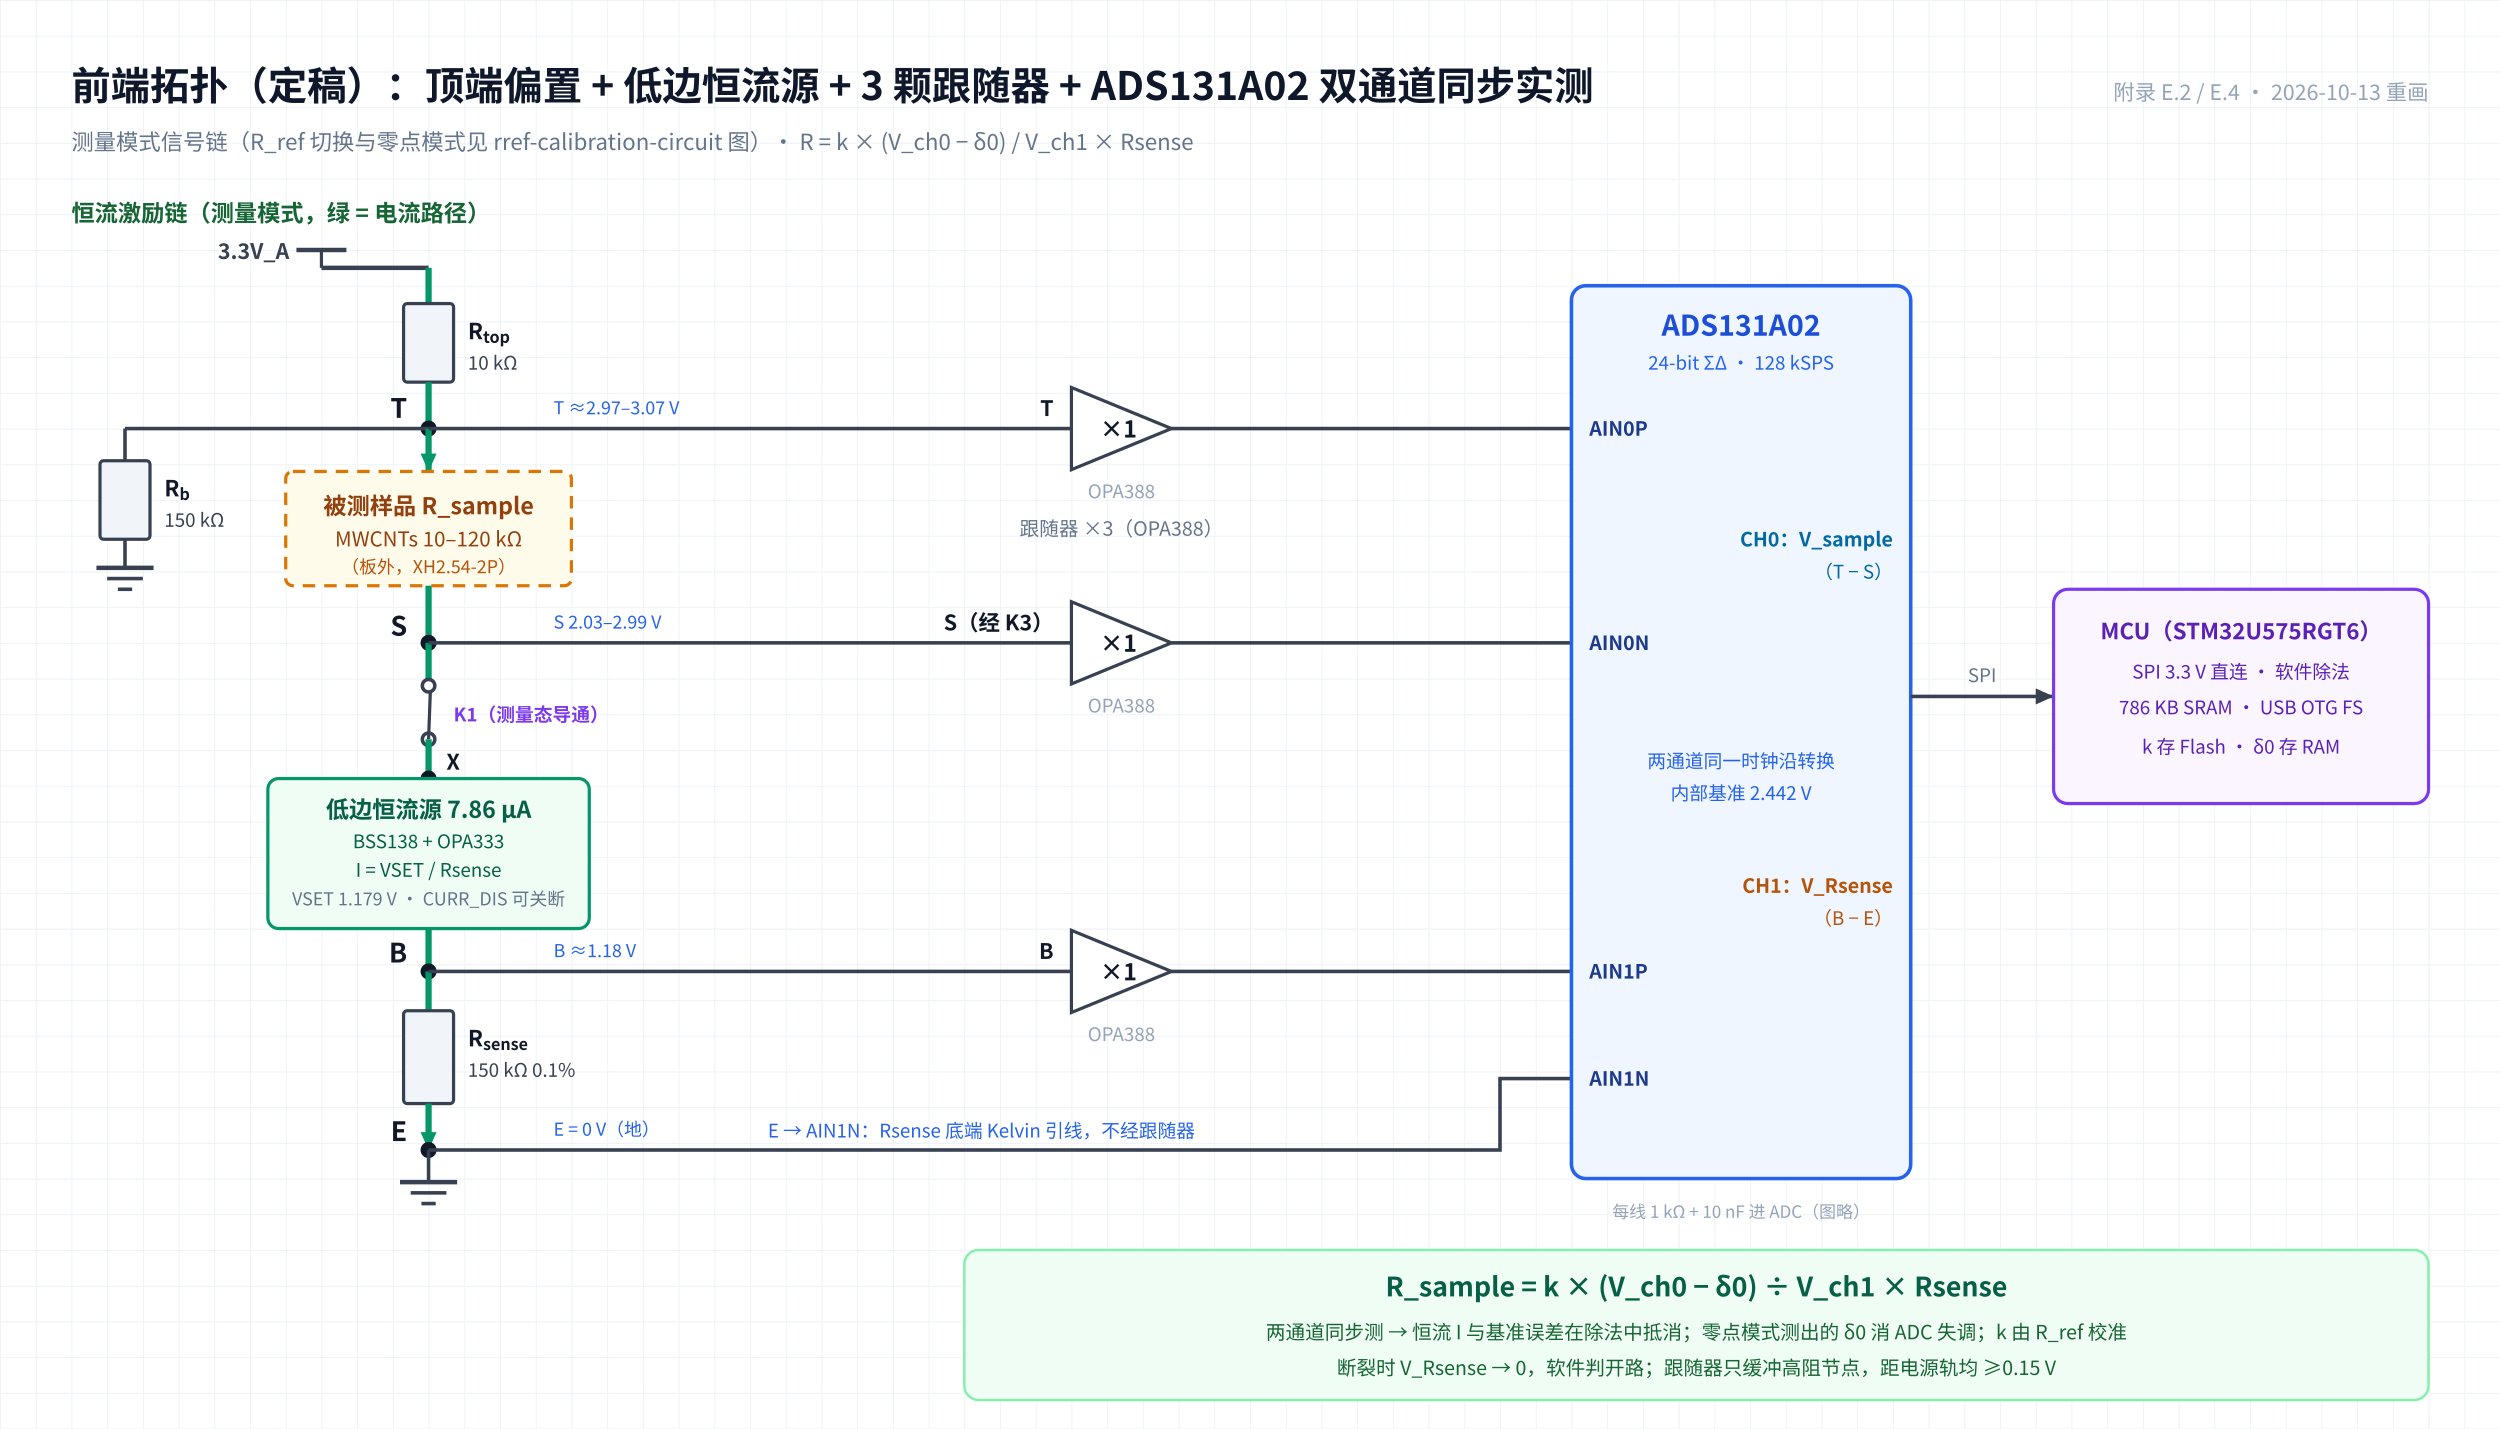
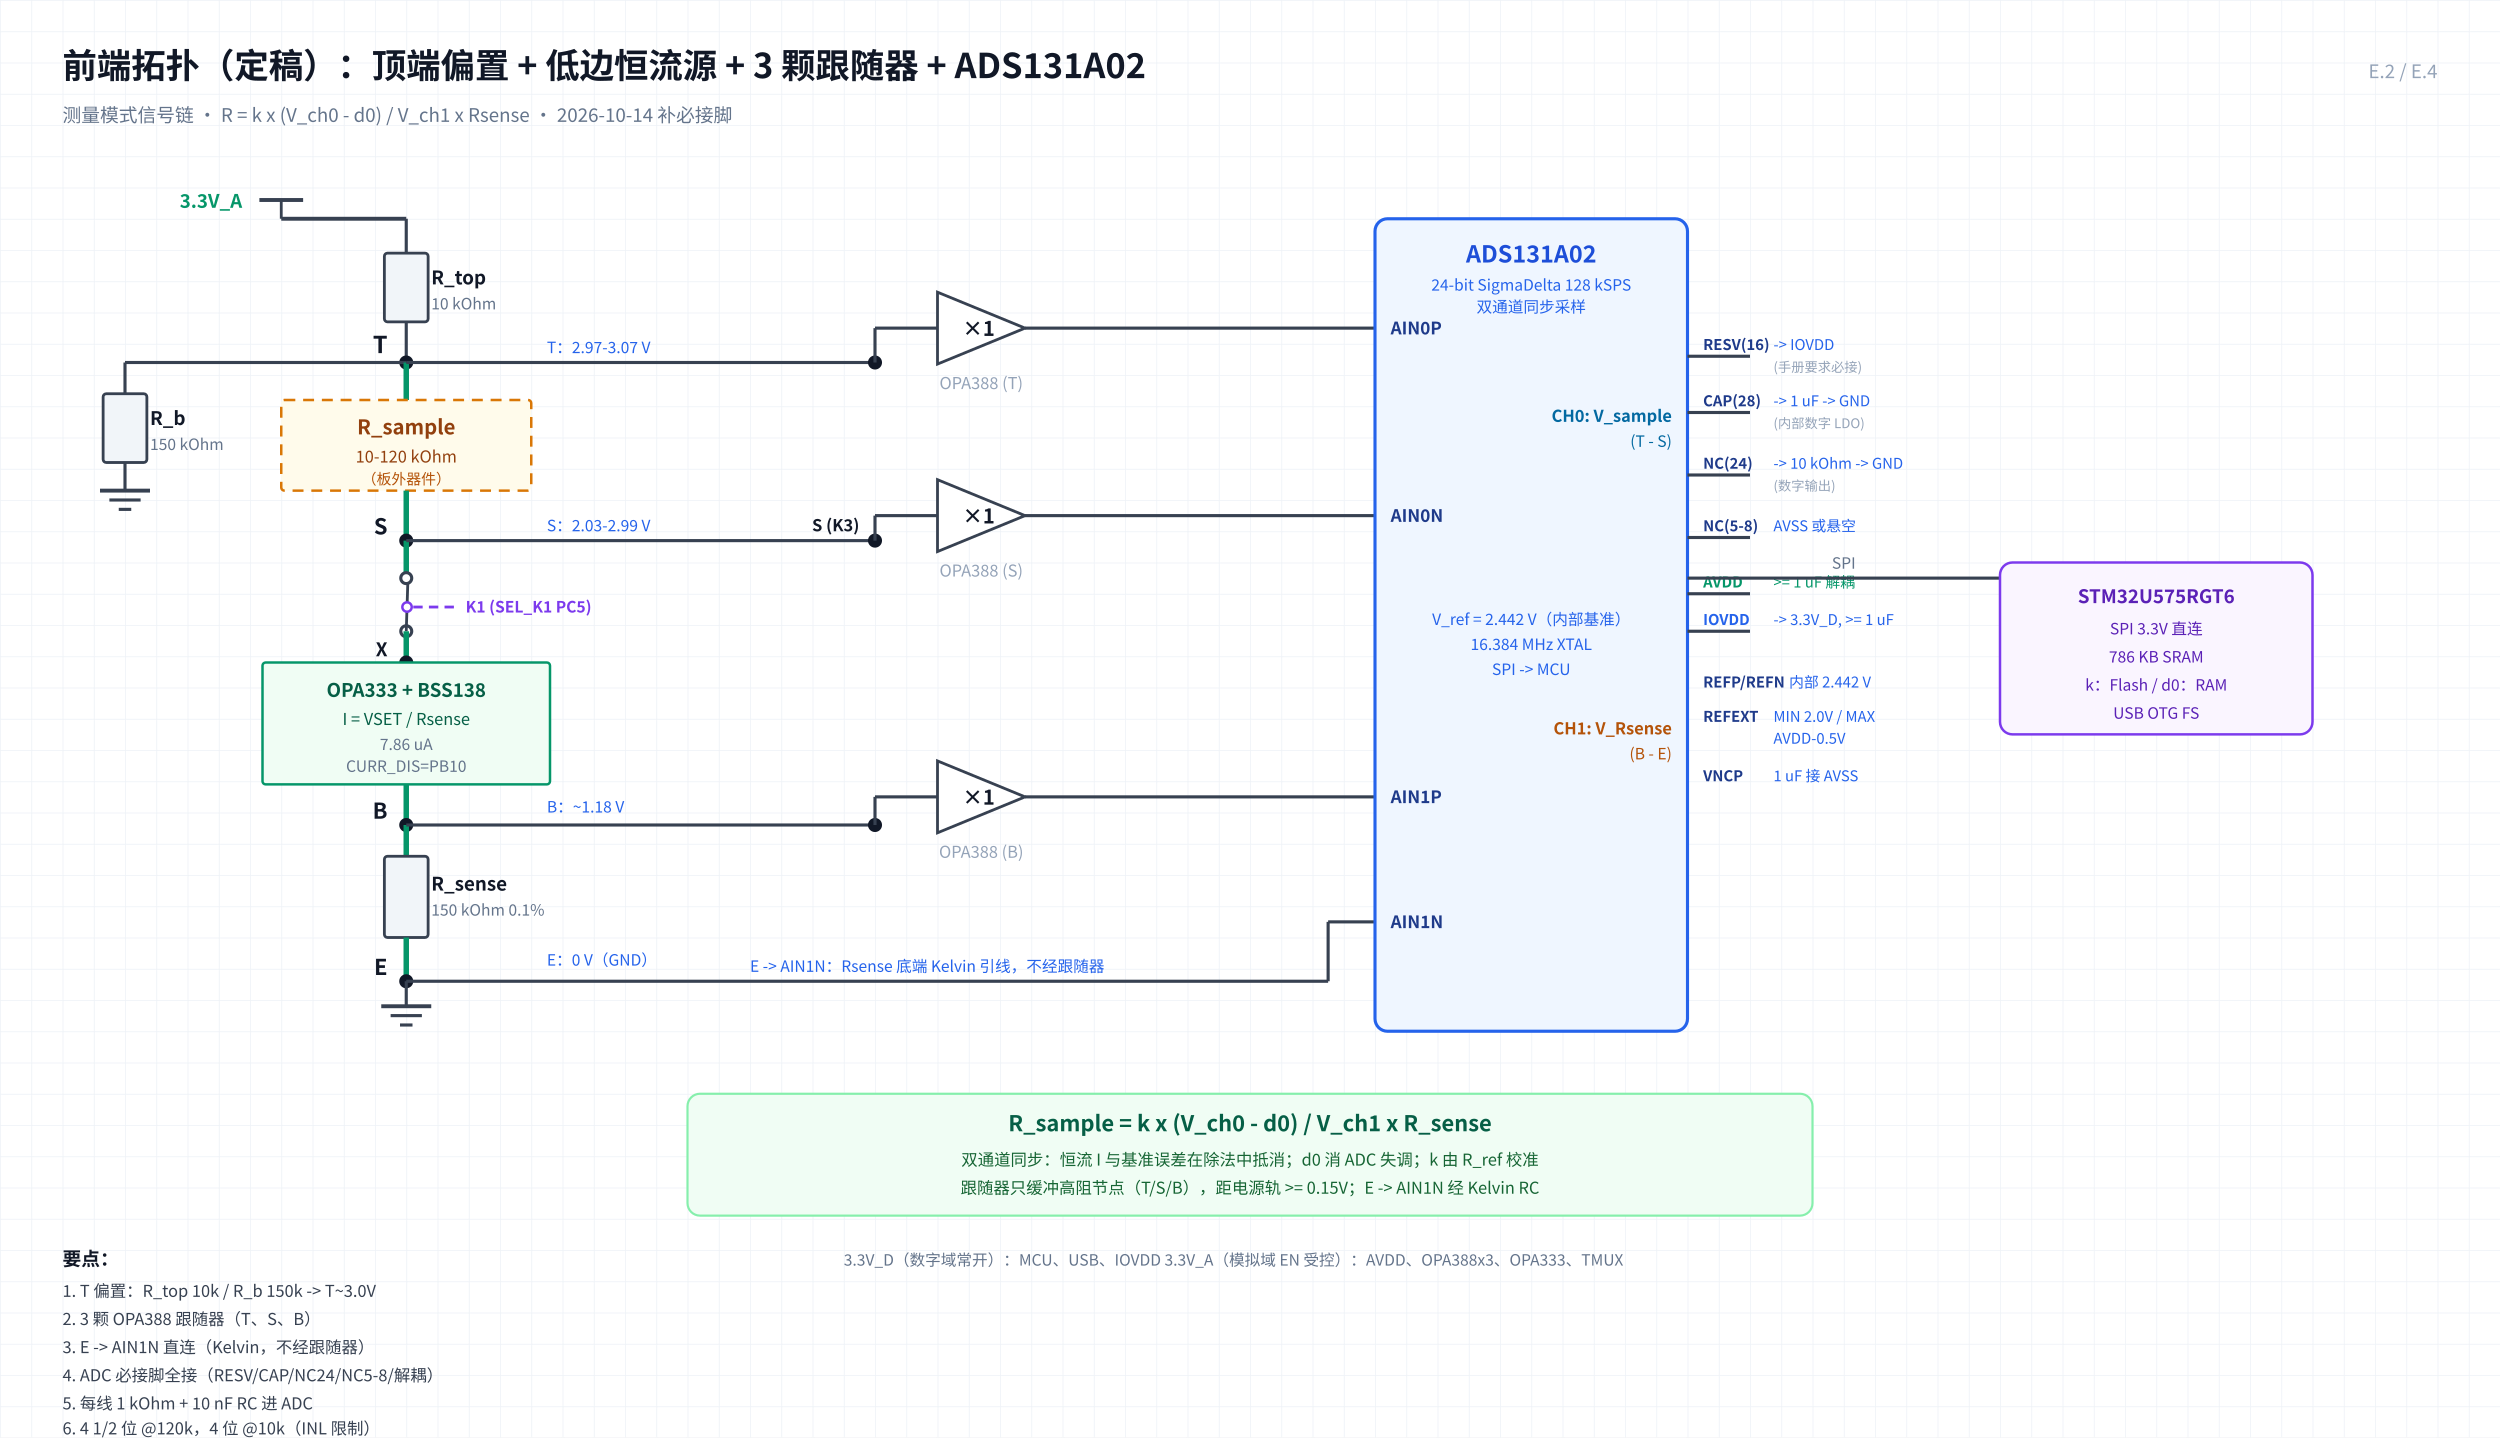
- <svg xmlns="http://www.w3.org/2000/svg" width="1400" height="800" viewBox="0 0 1400 800" font-family="'Noto Sans CJK SC','Noto Sans SC','Source Han Sans SC','PingFang SC','Microsoft YaHei',sans-serif">
+ <svg xmlns="http://www.w3.org/2000/svg" width="1600" height="920" viewBox="0 0 1600 920" font-family="'Noto Sans CJK SC','Noto Sans SC','Source Han Sans SC','PingFang SC','Microsoft YaHei',sans-serif">
  <style>
  .w   { stroke:#374151; stroke-width:2;   fill:none }
  .wr  { stroke:#374151; stroke-width:2.5; fill:none }
  .sym { stroke:#374151; stroke-width:1.8; fill:none; stroke-linejoin:round }
  .p   { stroke:#7c3aed; stroke-width:1.8; fill:none; stroke-dasharray:6,4 }
  .gw  { stroke:#059669; stroke-width:3.5; fill:none }
  .ow  { stroke:#ea580c; stroke-width:3.5; fill:none }
  .gd  { stroke:#9ca3af; stroke-width:2;   fill:none; stroke-dasharray:5,4 }
</style>
  <defs>
    <pattern id="grid" width="20" height="20" patternUnits="userSpaceOnUse">
      <path d="M20,0 L0,0 0,20" fill="none" stroke="#eef2f7" stroke-width="1" />
    </pattern>
    <marker id="arrG" markerUnits="userSpaceOnUse" markerWidth="12" markerHeight="11" refX="10" refY="4.5" orient="auto">
      <path d="M0,0 L10,4.5 L0,9 z" fill="#059669" />
    </marker>
    <marker id="arrO" markerUnits="userSpaceOnUse" markerWidth="12" markerHeight="11" refX="10" refY="4.5" orient="auto">
      <path d="M0,0 L10,4.5 L0,9 z" fill="#ea580c" />
    </marker>
    <marker id="arrB" markerUnits="userSpaceOnUse" markerWidth="12" markerHeight="11" refX="10" refY="4.5" orient="auto">
      <path d="M0,0 L10,4.5 L0,9 z" fill="#2563eb" />
    </marker>
    <marker id="arrK" markerUnits="userSpaceOnUse" markerWidth="12" markerHeight="11" refX="10" refY="4.5" orient="auto">
      <path d="M0,0 L10,4.5 L0,9 z" fill="#374151" />
    </marker>
  </defs>
-   <rect x="0" y="0" width="1400" height="800" fill="#ffffff" />
-   <rect x="0" y="0" width="1400" height="800" fill="url(#grid)" />
-   <text x="40" y="56" font-size="22" font-weight="bold" fill="#0f172a">前端拓扑（定稿）：顶端偏置 + 低边恒流源 + 3 颗跟随器 + ADS131A02 双通道同步实测</text>
-   <text x="40" y="84" font-size="12.5" fill="#64748b">测量模式信号链（R_ref 切换与零点模式见 rref-calibration-circuit 图）· R = k × (V_ch0 − δ0) / V_ch1 × Rsense</text>
-   <text x="1360" y="56" font-size="12" fill="#94a3b8" text-anchor="end">附录 E.2 / E.4 · 2026-10-13 重画</text>
-   <text x="40" y="124" font-size="13" font-weight="bold" fill="#166534">恒流激励链（测量模式，绿 = 电流路径）</text>
-   <line x1="180" y1="150" x2="240" y2="150" class="wr" />
-   <line x1="180" y1="150" x2="180" y2="140" class="sym" />
-   <line x1="166" y1="140" x2="194" y2="140" stroke="#374151" stroke-width="2.5" fill="none" />
-   <text x="162" y="145" font-size="12" font-weight="bold" fill="#374151" text-anchor="end">3.3V_A</text>
-   <line x1="240" y1="150" x2="240" y2="170" class="gw" />
-   <rect x="226" y="170" width="28" height="44" rx="2" fill="#f1f5f9" stroke="#374151" stroke-width="1.8" />
-   <text x="262" y="190" font-size="12.5" font-weight="bold" fill="#111827">R<tspan font-size="9.0" dy="2">top</tspan>
-   </text>
-   <text x="262" y="207" font-size="10.5" fill="#374151">10 kΩ</text>
-   <line x1="240" y1="214" x2="240" y2="240" class="gw" />
-   <circle cx="240" cy="240" r="4.5" fill="#111827" />
-   <text x="228" y="234" font-size="15" font-weight="bold" fill="#111827" text-anchor="end">T</text>
-   <line x1="240" y1="240" x2="70" y2="240" class="w" />
-   <line x1="70" y1="240" x2="70" y2="258" class="w" />
-   <rect x="56" y="258" width="28" height="44" rx="2" fill="#f1f5f9" stroke="#374151" stroke-width="1.8" />
-   <text x="92" y="278" font-size="12.5" font-weight="bold" fill="#111827">R<tspan font-size="9.0" dy="2">b</tspan>
-   </text>
-   <text x="92" y="295" font-size="10.5" fill="#374151">150 kΩ</text>
-   <line x1="70" y1="302" x2="70" y2="318" class="w" />
-   <line x1="54" y1="318" x2="86" y2="318" stroke="#374151" stroke-width="2.5" fill="none" />
-   <line x1="60" y1="324" x2="80" y2="324" stroke="#374151" stroke-width="2" fill="none" />
-   <line x1="66" y1="330" x2="74" y2="330" stroke="#374151" stroke-width="2" fill="none" />
-   <line x1="240" y1="240" x2="240" y2="264" class="gw" marker-end="url(#arrG)" />
-   <rect x="160" y="264" width="160" height="64" rx="4" fill="#fffbeb" stroke="#d97706" stroke-width="1.8" stroke-dasharray="7,5" />
-   <text x="240" y="288" font-size="13" font-weight="bold" fill="#92400e" text-anchor="middle">被测样品 R_sample</text>
-   <text x="240" y="306" font-size="11.5" fill="#92400e" text-anchor="middle">MWCNTs 10–120 kΩ</text>
-   <text x="240" y="321" font-size="10" fill="#b45309" text-anchor="middle">（板外，XH2.54-2P）</text>
-   <line x1="240" y1="328" x2="240" y2="360" class="gw" />
-   <circle cx="240" cy="360" r="4.5" fill="#111827" />
-   <text x="228" y="356" font-size="15" font-weight="bold" fill="#111827" text-anchor="end">S</text>
-   <line x1="240" y1="360" x2="240" y2="384" class="gw" />
-   <circle cx="240" cy="384" r="3.5" fill="#ffffff" stroke="#374151" stroke-width="2" />
-   <circle cx="240" cy="414" r="3.5" fill="#ffffff" stroke="#374151" stroke-width="2" />
-   <line x1="240" y1="414" x2="241" y2="387" class="sym" />
-   <text x="254" y="404" font-size="10.5" font-weight="bold" fill="#7c3aed">K1（测量态导通）</text>
-   <line x1="240" y1="414" x2="240" y2="436" class="gw" />
-   <circle cx="240" cy="436" r="4.5" fill="#111827" />
-   <text x="250" y="431" font-size="12" font-weight="bold" fill="#111827">X</text>
-   <rect x="150" y="436" width="180" height="84" rx="6" fill="#f0fdf4" stroke="#059669" stroke-width="1.8" />
-   <text x="240" y="458" font-size="13" font-weight="bold" fill="#065f46" text-anchor="middle">低边恒流源 7.86 µA</text>
-   <text x="240" y="475" font-size="10.5" fill="#065f46" text-anchor="middle">BSS138 + OPA333</text>
-   <text x="240" y="491" font-size="10.5" fill="#065f46" text-anchor="middle">I = VSET / Rsense</text>
-   <text x="240" y="507" font-size="10" fill="#64748b" text-anchor="middle">VSET 1.179 V · CURR_DIS 可关断</text>
-   <line x1="240" y1="520" x2="240" y2="544" class="gw" />
-   <circle cx="240" cy="544" r="4.5" fill="#111827" />
-   <text x="228" y="539" font-size="15" font-weight="bold" fill="#111827" text-anchor="end">B</text>
-   <line x1="240" y1="544" x2="240" y2="566" class="gw" />
-   <rect x="226" y="566" width="28" height="52" rx="2" fill="#f1f5f9" stroke="#374151" stroke-width="1.8" />
-   <text x="262" y="586" font-size="12.5" font-weight="bold" fill="#111827">R<tspan font-size="9.0" dy="2">sense</tspan>
-   </text>
-   <text x="262" y="603" font-size="10.5" fill="#374151">150 kΩ 0.1%</text>
-   <line x1="240" y1="618" x2="240" y2="644" class="gw" marker-end="url(#arrG)" />
-   <circle cx="240" cy="644" r="4.5" fill="#111827" />
-   <text x="228" y="639" font-size="15" font-weight="bold" fill="#111827" text-anchor="end">E</text>
-   <line x1="240" y1="644" x2="240" y2="662" class="w" />
-   <line x1="224" y1="662" x2="256" y2="662" stroke="#374151" stroke-width="2.5" fill="none" />
-   <line x1="230" y1="668" x2="250" y2="668" stroke="#374151" stroke-width="2" fill="none" />
-   <line x1="236" y1="674" x2="244" y2="674" stroke="#374151" stroke-width="2" fill="none" />
-   <text x="310" y="232" font-size="10" fill="#2563eb">T ≈2.97–3.07 V</text>
-   <text x="310" y="352" font-size="10" fill="#2563eb">S 2.03–2.99 V</text>
-   <text x="310" y="536" font-size="10" fill="#2563eb">B ≈1.18 V</text>
-   <text x="310" y="636" font-size="10" fill="#2563eb">E = 0 V（地）</text>
-   <line x1="240" y1="240" x2="600" y2="240" class="w" />
-   <polygon points="600,217 600,263 656,240" fill="#ffffff" stroke="#374151" stroke-width="1.8" />
-   <text x="616" y="245" font-size="13" font-weight="bold" fill="#111827">×1</text>
-   <text x="628" y="279" font-size="10.5" fill="#94a3b8" text-anchor="middle">OPA388</text>
-   <line x1="656" y1="240" x2="880" y2="240" class="w" />
-   <line x1="240" y1="360" x2="600" y2="360" class="w" />
-   <polygon points="600,337 600,383 656,360" fill="#ffffff" stroke="#374151" stroke-width="1.8" />
-   <text x="616" y="365" font-size="13" font-weight="bold" fill="#111827">×1</text>
-   <text x="628" y="399" font-size="10.5" fill="#94a3b8" text-anchor="middle">OPA388</text>
-   <line x1="656" y1="360" x2="880" y2="360" class="w" />
-   <line x1="240" y1="544" x2="600" y2="544" class="w" />
-   <polygon points="600,521 600,567 656,544" fill="#ffffff" stroke="#374151" stroke-width="1.8" />
-   <text x="616" y="549" font-size="13" font-weight="bold" fill="#111827">×1</text>
-   <text x="628" y="583" font-size="10.5" fill="#94a3b8" text-anchor="middle">OPA388</text>
-   <line x1="656" y1="544" x2="880" y2="544" class="w" />
-   <text x="590" y="233" font-size="12" font-weight="bold" fill="#111827" text-anchor="end">T</text>
-   <text x="590" y="353" font-size="12" font-weight="bold" fill="#111827" text-anchor="end">S（经 K3）</text>
-   <text x="590" y="537" font-size="12" font-weight="bold" fill="#111827" text-anchor="end">B</text>
-   <polyline points="240,644 840,644 840,604 880,604" class="w" />
-   <text x="430" y="637" font-size="10.5" fill="#2563eb">E → AIN1N：Rsense 底端 Kelvin 引线，不经跟随器</text>
-   <text x="628" y="300" font-size="11" fill="#64748b" text-anchor="middle">跟随器 ×3（OPA388）</text>
-   <rect x="880" y="160" width="190" height="500" rx="8" fill="#eff6ff" stroke="#2563eb" stroke-width="2" />
-   <text x="975" y="188" font-size="16" font-weight="bold" fill="#1d4ed8" text-anchor="middle">ADS131A02</text>
-   <text x="975" y="207" font-size="10.5" fill="#2563eb" text-anchor="middle">24-bit ΣΔ · 128 kSPS</text>
-   <text x="890" y="244" font-size="11" font-weight="bold" fill="#1e3a8a">AIN0P</text>
-   <text x="890" y="364" font-size="11" font-weight="bold" fill="#1e3a8a">AIN0N</text>
-   <text x="890" y="548" font-size="11" font-weight="bold" fill="#1e3a8a">AIN1P</text>
-   <text x="890" y="608" font-size="11" font-weight="bold" fill="#1e3a8a">AIN1N</text>
-   <text x="1060" y="306" font-size="11" font-weight="bold" fill="#0369a1" text-anchor="end">CH0：V_sample</text>
-   <text x="1060" y="324" font-size="10.5" fill="#0369a1" text-anchor="end">（T − S）</text>
-   <text x="1060" y="500" font-size="11" font-weight="bold" fill="#b45309" text-anchor="end">CH1：V_Rsense</text>
-   <text x="1060" y="518" font-size="10.5" fill="#b45309" text-anchor="end">（B − E）</text>
-   <text x="975" y="430" font-size="10.5" fill="#2563eb" text-anchor="middle">两通道同一时钟沿转换</text>
-   <text x="975" y="448" font-size="10.5" fill="#2563eb" text-anchor="middle">内部基准 2.442 V</text>
-   <text x="975" y="682" font-size="9.5" fill="#94a3b8" text-anchor="middle">每线 1 kΩ + 10 nF 进 ADC（图略）</text>
-   <line x1="1070" y1="390" x2="1150" y2="390" class="w" marker-end="url(#arrK)" />
-   <text x="1110" y="382" font-size="10.5" fill="#64748b" text-anchor="middle">SPI</text>
-   <rect x="1150" y="330" width="210" height="120" rx="8" fill="#faf5ff" stroke="#7c3aed" stroke-width="1.8" />
-   <text x="1255" y="358" font-size="12.5" font-weight="bold" fill="#5b21b6" text-anchor="middle">MCU（STM32U575RGT6）</text>
-   <text x="1255" y="380" font-size="10.5" fill="#5b21b6" text-anchor="middle">SPI 3.3 V 直连 · 软件除法</text>
-   <text x="1255" y="400" font-size="10.5" fill="#5b21b6" text-anchor="middle">786 KB SRAM · USB OTG FS</text>
-   <text x="1255" y="422" font-size="10.5" fill="#5b21b6" text-anchor="middle">k 存 Flash · δ0 存 RAM</text>
-   <rect x="540" y="700" width="820" height="84" rx="8" fill="#f0fdf4" stroke="#86efac" stroke-width="1.4" />
-   <text x="950" y="726" font-size="15" font-weight="bold" fill="#065f46" text-anchor="middle">R_sample = k × (V_ch0 − δ0) ÷ V_ch1 × Rsense</text>
-   <text x="950" y="750" font-size="11" fill="#166534" text-anchor="middle">两通道同步测 → 恒流 I 与基准误差在除法中抵消；零点模式测出的 δ0 消 ADC 失调；k 由 R_ref 校准</text>
-   <text x="950" y="770" font-size="11" fill="#166534" text-anchor="middle">断裂时 V_Rsense → 0，软件判开路；跟随器只缓冲高阻节点，距电源轨均 ≥0.15 V</text>
+   <rect x="0" y="0" width="1600" height="920" fill="#ffffff" />
+   <rect x="0" y="0" width="1600" height="920" fill="url(#grid)" />
+   <text x="40" y="50" font-size="22" font-weight="bold" fill="#111827">前端拓扑（定稿）：顶端偏置 + 低边恒流源 + 3 颗跟随器 + ADS131A02</text>
+   <text x="40" y="78" font-size="12" fill="#64748b">测量模式信号链 · R = k x (V_ch0 - d0) / V_ch1 x Rsense · 2026-10-14 补必接脚</text>
+   <text x="1560" y="50" font-size="12" fill="#94a3b8" text-anchor="end">E.2 / E.4</text>
+   <line x1="180" y1="140" x2="260" y2="140" class="wr" />
+   <line x1="180" y1="140" x2="180" y2="128" class="sym" />
+   <line x1="166" y1="128" x2="194" y2="128" stroke="#374151" stroke-width="2.5" fill="none" />
+   <text x="155" y="133" font-size="12" font-weight="bold" fill="#059669" text-anchor="end">3.3V_A</text>
+   <line x1="260" y1="140" x2="260" y2="162" class="w" />
+   <rect x="246" y="162" width="28" height="44" rx="2" fill="#f1f5f9" stroke="#374151" stroke-width="1.8" />
+   <text x="276" y="182" font-size="12" font-weight="bold" fill="#111827">R_top</text>
+   <text x="276" y="198" font-size="10" fill="#64748b">10 kOhm</text>
+   <line x1="260" y1="206" x2="260" y2="232" class="w" />
+   <circle cx="260" cy="232" r="4.5" fill="#111827" />
+   <text x="248" y="226" font-size="15" font-weight="bold" fill="#111827" text-anchor="end">T</text>
+   <line x1="260" y1="232" x2="80" y2="232" class="w" />
+   <line x1="80" y1="232" x2="80" y2="252" class="w" />
+   <rect x="66" y="252" width="28" height="44" rx="2" fill="#f1f5f9" stroke="#374151" stroke-width="1.8" />
+   <text x="96" y="272" font-size="12" font-weight="bold" fill="#111827">R_b</text>
+   <text x="96" y="288" font-size="10" fill="#64748b">150 kOhm</text>
+   <line x1="80" y1="296" x2="80" y2="314" class="w" />
+   <line x1="64" y1="314" x2="96" y2="314" stroke="#374151" stroke-width="2.5" fill="none" />
+   <line x1="70" y1="320" x2="90" y2="320" stroke="#374151" stroke-width="2" fill="none" />
+   <line x1="76" y1="326" x2="84" y2="326" stroke="#374151" stroke-width="2" fill="none" />
+   <line x1="260" y1="232" x2="260" y2="256" class="gw" />
+   <rect x="180" y="256" width="160" height="58" rx="2" fill="#fffbeb" stroke="#d97706" stroke-width="1.6" stroke-dasharray="7,5" />
+   <text x="260" y="278" font-size="13" font-weight="bold" fill="#92400e" text-anchor="middle">R_sample</text>
+   <text x="260" y="296" font-size="10.5" fill="#92400e" text-anchor="middle">10-120 kOhm</text>
+   <text x="260" y="310" font-size="9.5" fill="#b45309" text-anchor="middle">（板外器件）</text>
+   <line x1="260" y1="314" x2="260" y2="346" class="gw" />
+   <circle cx="260" cy="346" r="4.5" fill="#111827" />
+   <text x="248" y="342" font-size="14" font-weight="bold" fill="#111827" text-anchor="end">S</text>
+   <line x1="260" y1="346" x2="260" y2="370" class="gw" />
+   <circle cx="260" cy="370" r="3.5" fill="#ffffff" stroke="#374151" stroke-width="2" />
+   <circle cx="260" cy="404" r="3.5" fill="#ffffff" stroke="#374151" stroke-width="2" />
+   <line x1="260" y1="404" x2="261" y2="373" class="sym" />
+   <line x1="290.5" y1="388.5" x2="260.5" y2="388.5" class="p" />
+   <circle cx="260.5" cy="388.5" r="3" fill="#ffffff" stroke="#7c3aed" stroke-width="1.6" />
+   <text x="298" y="392" font-size="10" font-weight="bold" fill="#7c3aed">K1 (SEL_K1 PC5)</text>
+   <line x1="260" y1="404" x2="260" y2="424" class="gw" />
+   <circle cx="260" cy="424" r="4.5" fill="#111827" />
+   <text x="248" y="420" font-size="12" font-weight="bold" fill="#111827" text-anchor="end">X</text>
+   <rect x="168" y="424" width="184" height="78" rx="2" fill="#f0fdf4" stroke="#059669" stroke-width="1.6" />
+   <text x="260" y="446" font-size="12" font-weight="bold" fill="#065f46" text-anchor="middle">OPA333 + BSS138</text>
+   <text x="260" y="464" font-size="10.5" fill="#065f46" text-anchor="middle">I = VSET / Rsense</text>
+   <text x="260" y="480" font-size="10" fill="#64748b" text-anchor="middle">7.86 uA</text>
+   <text x="260" y="494" font-size="10" fill="#64748b" text-anchor="middle">CURR_DIS=PB10</text>
+   <line x1="260" y1="502" x2="260" y2="528" class="gw" />
+   <circle cx="260" cy="528" r="4.5" fill="#111827" />
+   <text x="248" y="524" font-size="14" font-weight="bold" fill="#111827" text-anchor="end">B</text>
+   <line x1="260" y1="528" x2="260" y2="548" class="gw" />
+   <rect x="246" y="548" width="28" height="52" rx="2" fill="#f1f5f9" stroke="#374151" stroke-width="1.8" />
+   <text x="276" y="570" font-size="12" font-weight="bold" fill="#111827">R_sense</text>
+   <text x="276" y="586" font-size="10" fill="#64748b">150 kOhm 0.1%</text>
+   <line x1="260" y1="600" x2="260" y2="628" class="gw" />
+   <circle cx="260" cy="628" r="4.5" fill="#111827" />
+   <text x="248" y="624" font-size="14" font-weight="bold" fill="#111827" text-anchor="end">E</text>
+   <line x1="244" y1="644" x2="276" y2="644" stroke="#374151" stroke-width="2.5" fill="none" />
+   <line x1="250" y1="650" x2="270" y2="650" stroke="#374151" stroke-width="2" fill="none" />
+   <line x1="256" y1="656" x2="264" y2="656" stroke="#374151" stroke-width="2" fill="none" />
+   <line x1="260" y1="628" x2="260" y2="644" class="w" />
+   <text x="350" y="226" font-size="10" fill="#2563eb">T：2.97-3.07 V</text>
+   <text x="350" y="340" font-size="10" fill="#2563eb">S：2.03-2.99 V</text>
+   <text x="350" y="520" font-size="10" fill="#2563eb">B：~1.18 V</text>
+   <text x="350" y="618" font-size="10" fill="#2563eb">E：0 V（GND）</text>
+   <line x1="260" y1="232" x2="560" y2="232" class="w" />
+   <circle cx="560" cy="232" r="4.5" fill="#111827" />
+   <line x1="560" y1="232" x2="560" y2="210" class="w" />
+   <line x1="560" y1="210" x2="600" y2="210" class="w" />
+   <polygon points="600,187 600,233 656,210" fill="#ffffff" stroke="#374151" stroke-width="1.8" />
+   <text x="616" y="215" font-size="13" font-weight="bold" fill="#111827">×1</text>
+   <text x="628" y="249" font-size="10.5" fill="#94a3b8" text-anchor="middle">OPA388 (T)</text>
+   <line x1="656" y1="210" x2="880" y2="210" class="w" />
+   <line x1="260" y1="346" x2="560" y2="346" class="w" />
+   <circle cx="560" cy="346" r="4.5" fill="#111827" />
+   <text x="550" y="340" font-size="10.5" font-weight="bold" fill="#111827" text-anchor="end">S (K3)</text>
+   <line x1="560" y1="346" x2="560" y2="330" class="w" />
+   <line x1="560" y1="330" x2="600" y2="330" class="w" />
+   <polygon points="600,307 600,353 656,330" fill="#ffffff" stroke="#374151" stroke-width="1.8" />
+   <text x="616" y="335" font-size="13" font-weight="bold" fill="#111827">×1</text>
+   <text x="628" y="369" font-size="10.5" fill="#94a3b8" text-anchor="middle">OPA388 (S)</text>
+   <line x1="656" y1="330" x2="880" y2="330" class="w" />
+   <line x1="260" y1="528" x2="560" y2="528" class="w" />
+   <circle cx="560" cy="528" r="4.5" fill="#111827" />
+   <line x1="560" y1="528" x2="560" y2="510" class="w" />
+   <line x1="560" y1="510" x2="600" y2="510" class="w" />
+   <polygon points="600,487 600,533 656,510" fill="#ffffff" stroke="#374151" stroke-width="1.8" />
+   <text x="616" y="515" font-size="13" font-weight="bold" fill="#111827">×1</text>
+   <text x="628" y="549" font-size="10.5" fill="#94a3b8" text-anchor="middle">OPA388 (B)</text>
+   <line x1="656" y1="510" x2="880" y2="510" class="w" />
+   <line x1="260" y1="628" x2="850" y2="628" class="w" />
+   <line x1="850" y1="628" x2="850" y2="590" class="w" />
+   <line x1="850" y1="590" x2="880" y2="590" class="w" />
+   <text x="480" y="622" font-size="10" fill="#2563eb">E -&gt; AIN1N：Rsense 底端 Kelvin 引线，不经跟随器</text>
+   <rect x="880" y="140" width="200" height="520" rx="8" fill="#eff6ff" stroke="#2563eb" stroke-width="2" />
+   <text x="980" y="168" font-size="15" font-weight="bold" fill="#1d4ed8" text-anchor="middle">ADS131A02</text>
+   <text x="980" y="186" font-size="10" fill="#2563eb" text-anchor="middle">24-bit SigmaDelta  128 kSPS</text>
+   <text x="980" y="200" font-size="10" fill="#2563eb" text-anchor="middle">双通道同步采样</text>
+   <text x="890" y="214" font-size="11" font-weight="bold" fill="#1e3a8a">AIN0P</text>
+   <text x="890" y="334" font-size="11" font-weight="bold" fill="#1e3a8a">AIN0N</text>
+   <text x="890" y="514" font-size="11" font-weight="bold" fill="#1e3a8a">AIN1P</text>
+   <text x="890" y="594" font-size="11" font-weight="bold" fill="#1e3a8a">AIN1N</text>
+   <text x="1070" y="270" font-size="10.5" font-weight="bold" fill="#0369a1" text-anchor="end">CH0: V_sample</text>
+   <text x="1070" y="286" font-size="10" fill="#0369a1" text-anchor="end">(T - S)</text>
+   <text x="1070" y="470" font-size="10.5" font-weight="bold" fill="#b45309" text-anchor="end">CH1: V_Rsense</text>
+   <text x="1070" y="486" font-size="10" fill="#b45309" text-anchor="end">(B - E)</text>
+   <text x="980" y="400" font-size="10" fill="#2563eb" text-anchor="middle">V_ref = 2.442 V（内部基准）</text>
+   <text x="980" y="416" font-size="10" fill="#2563eb" text-anchor="middle">16.384 MHz XTAL</text>
+   <text x="980" y="432" font-size="10" fill="#2563eb" text-anchor="middle">SPI -&gt; MCU</text>
+   <text x="1090" y="224" font-size="9.5" font-weight="bold" fill="#1e3a8a">RESV(16)</text>
+   <line x1="1080" y1="228" x2="1120" y2="228" class="w" />
+   <text x="1135" y="224" font-size="9.5" fill="#2563eb">-&gt; IOVDD</text>
+   <text x="1135" y="238" font-size="8.5" fill="#94a3b8">(手册要求必接)</text>
+   <text x="1090" y="260" font-size="9.5" font-weight="bold" fill="#1e3a8a">CAP(28)</text>
+   <line x1="1080" y1="264" x2="1120" y2="264" class="w" />
+   <text x="1135" y="260" font-size="9.5" fill="#2563eb">-&gt; 1 uF -&gt; GND</text>
+   <text x="1135" y="274" font-size="8.5" fill="#94a3b8">(内部数字 LDO)</text>
+   <text x="1090" y="300" font-size="9.5" font-weight="bold" fill="#1e3a8a">NC(24)</text>
+   <line x1="1080" y1="304" x2="1120" y2="304" class="w" />
+   <text x="1135" y="300" font-size="9.5" fill="#2563eb">-&gt; 10 kOhm -&gt; GND</text>
+   <text x="1135" y="314" font-size="8.5" fill="#94a3b8">(数字输出)</text>
+   <text x="1090" y="340" font-size="9.5" font-weight="bold" fill="#1e3a8a">NC(5-8)</text>
+   <line x1="1080" y1="344" x2="1120" y2="344" class="w" />
+   <text x="1135" y="340" font-size="9.5" fill="#2563eb">AVSS 或悬空</text>
+   <text x="1090" y="376" font-size="9.5" font-weight="bold" fill="#059669">AVDD</text>
+   <line x1="1080" y1="380" x2="1120" y2="380" class="w" />
+   <text x="1135" y="376" font-size="9.5" fill="#059669">&gt;= 1 uF 解耦</text>
+   <text x="1090" y="400" font-size="9.5" font-weight="bold" fill="#2563eb">IOVDD</text>
+   <line x1="1080" y1="404" x2="1120" y2="404" class="w" />
+   <text x="1135" y="400" font-size="9.5" fill="#2563eb">-&gt; 3.3V_D, &gt;= 1 uF</text>
+   <text x="1090" y="440" font-size="9.5" font-weight="bold" fill="#1e3a8a">REFP/REFN</text>
+   <text x="1145" y="440" font-size="9.5" fill="#2563eb">内部 2.442 V</text>
+   <text x="1090" y="462" font-size="9.5" font-weight="bold" fill="#1e3a8a">REFEXT</text>
+   <text x="1135" y="462" font-size="9.5" fill="#2563eb">MIN 2.0V / MAX</text>
+   <text x="1135" y="476" font-size="9.5" fill="#2563eb">AVDD-0.5V</text>
+   <text x="1090" y="500" font-size="9.5" font-weight="bold" fill="#1e3a8a">VNCP</text>
+   <text x="1135" y="500" font-size="9.5" fill="#2563eb">1 uF 接 AVSS</text>
+   <line x1="1080" y1="370" x2="1280" y2="370" class="w" />
+   <text x="1180" y="364" font-size="10" fill="#64748b" text-anchor="middle">SPI</text>
+   <rect x="1280" y="360" width="200" height="110" rx="8" fill="#faf5ff" stroke="#7c3aed" stroke-width="1.6" />
+   <text x="1380" y="386" font-size="12" font-weight="bold" fill="#5b21b6" text-anchor="middle">STM32U575RGT6</text>
+   <text x="1380" y="406" font-size="10" fill="#5b21b6" text-anchor="middle">SPI 3.3V 直连</text>
+   <text x="1380" y="424" font-size="10" fill="#5b21b6" text-anchor="middle">786 KB SRAM</text>
+   <text x="1380" y="442" font-size="10" fill="#5b21b6" text-anchor="middle">k：Flash / d0：RAM</text>
+   <text x="1380" y="460" font-size="10" fill="#5b21b6" text-anchor="middle">USB OTG FS</text>
+   <rect x="440" y="700" width="720" height="78" rx="8" fill="#f0fdf4" stroke="#86efac" stroke-width="1.4" />
+   <text x="800" y="724" font-size="14" font-weight="bold" fill="#065f46" text-anchor="middle">R_sample = k x (V_ch0 - d0) / V_ch1 x R_sense</text>
+   <text x="800" y="746" font-size="10.5" fill="#166534" text-anchor="middle">双通道同步：恒流 I 与基准误差在除法中抵消；d0 消 ADC 失调；k 由 R_ref 校准</text>
+   <text x="800" y="764" font-size="10.5" fill="#166534" text-anchor="middle">跟随器只缓冲高阻节点（T/S/B），距电源轨 &gt;= 0.15V；E -&gt; AIN1N 经 Kelvin RC</text>
+   <text x="40" y="810" font-size="12" font-weight="bold" fill="#111827">要点：</text>
+   <text x="40" y="830" font-size="10.5" fill="#374151">1. T 偏置：R_top 10k / R_b 150k -&gt; T~3.0V</text>
+   <text x="40" y="848" font-size="10.5" fill="#374151">2. 3 颗 OPA388 跟随器（T、S、B）</text>
+   <text x="40" y="866" font-size="10.5" fill="#374151">3. E -&gt; AIN1N 直连（Kelvin，不经跟随器）</text>
+   <text x="40" y="884" font-size="10.5" fill="#374151">4. ADC 必接脚全接（RESV/CAP/NC24/NC5-8/解耦）</text>
+   <text x="40" y="902" font-size="10.5" fill="#374151">5. 每线 1 kOhm + 10 nF RC 进 ADC</text>
+   <text x="40" y="918" font-size="10.5" fill="#374151">6. 4 1/2 位 @120k，4 位 @10k（INL 限制）</text>
+   <text x="540" y="810" font-size="10" fill="#64748b">3.3V_D（数字域常开）：MCU、USB、IOVDD    3.3V_A（模拟域 EN 受控）：AVDD、OPA388x3、OPA333、TMUX</text>
</svg>
